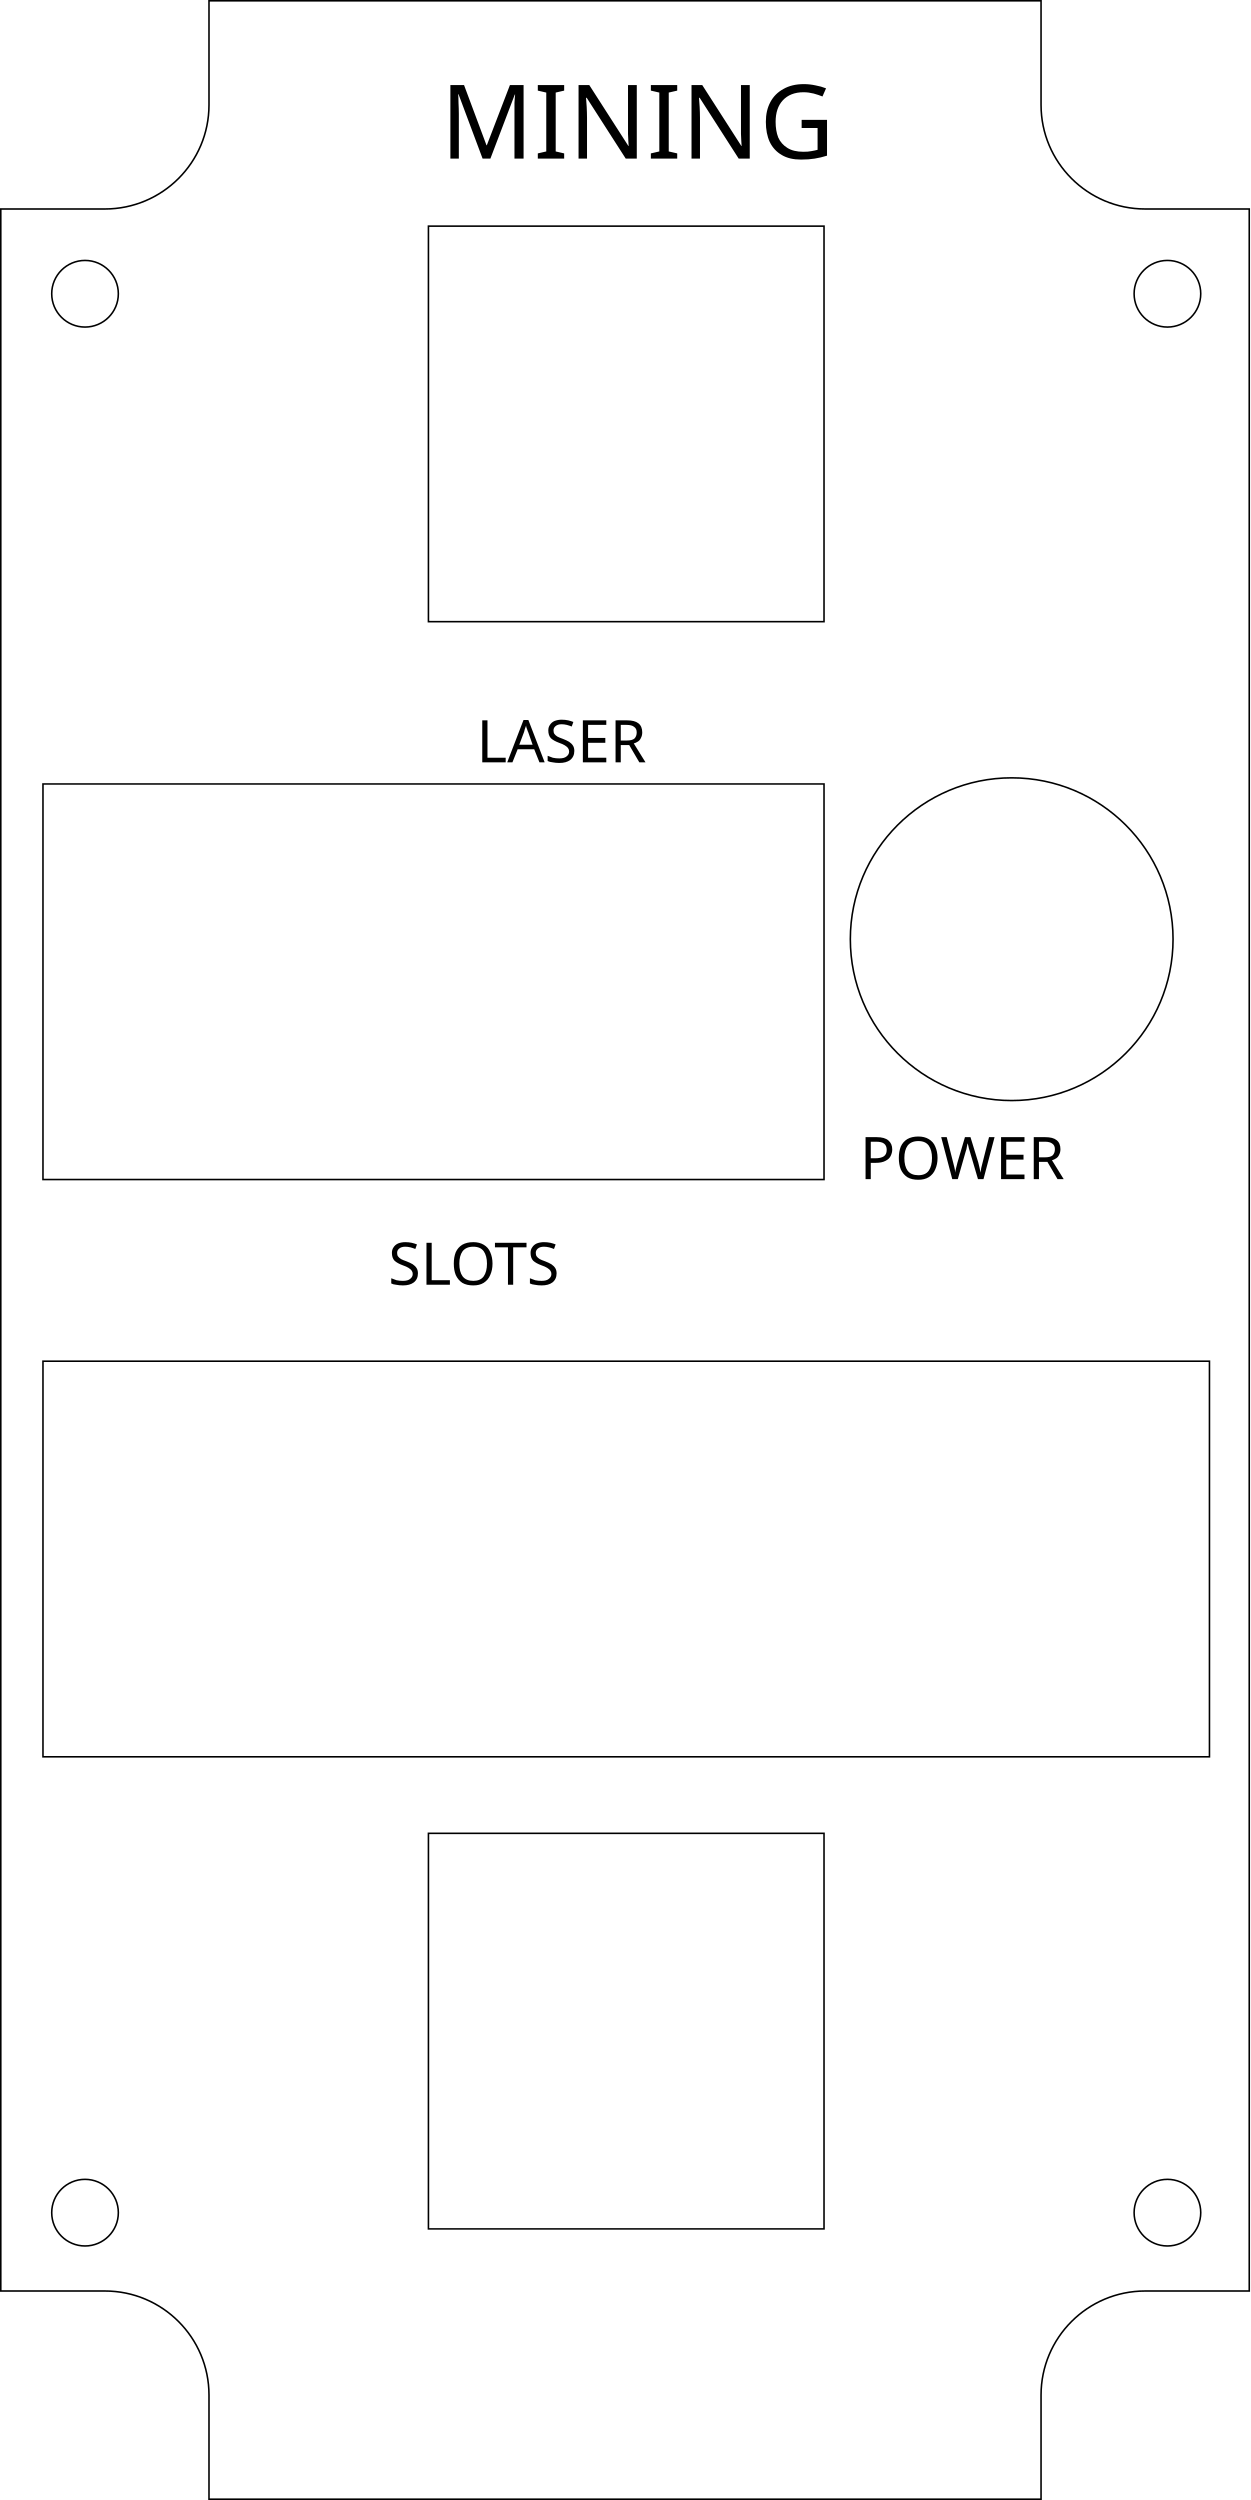
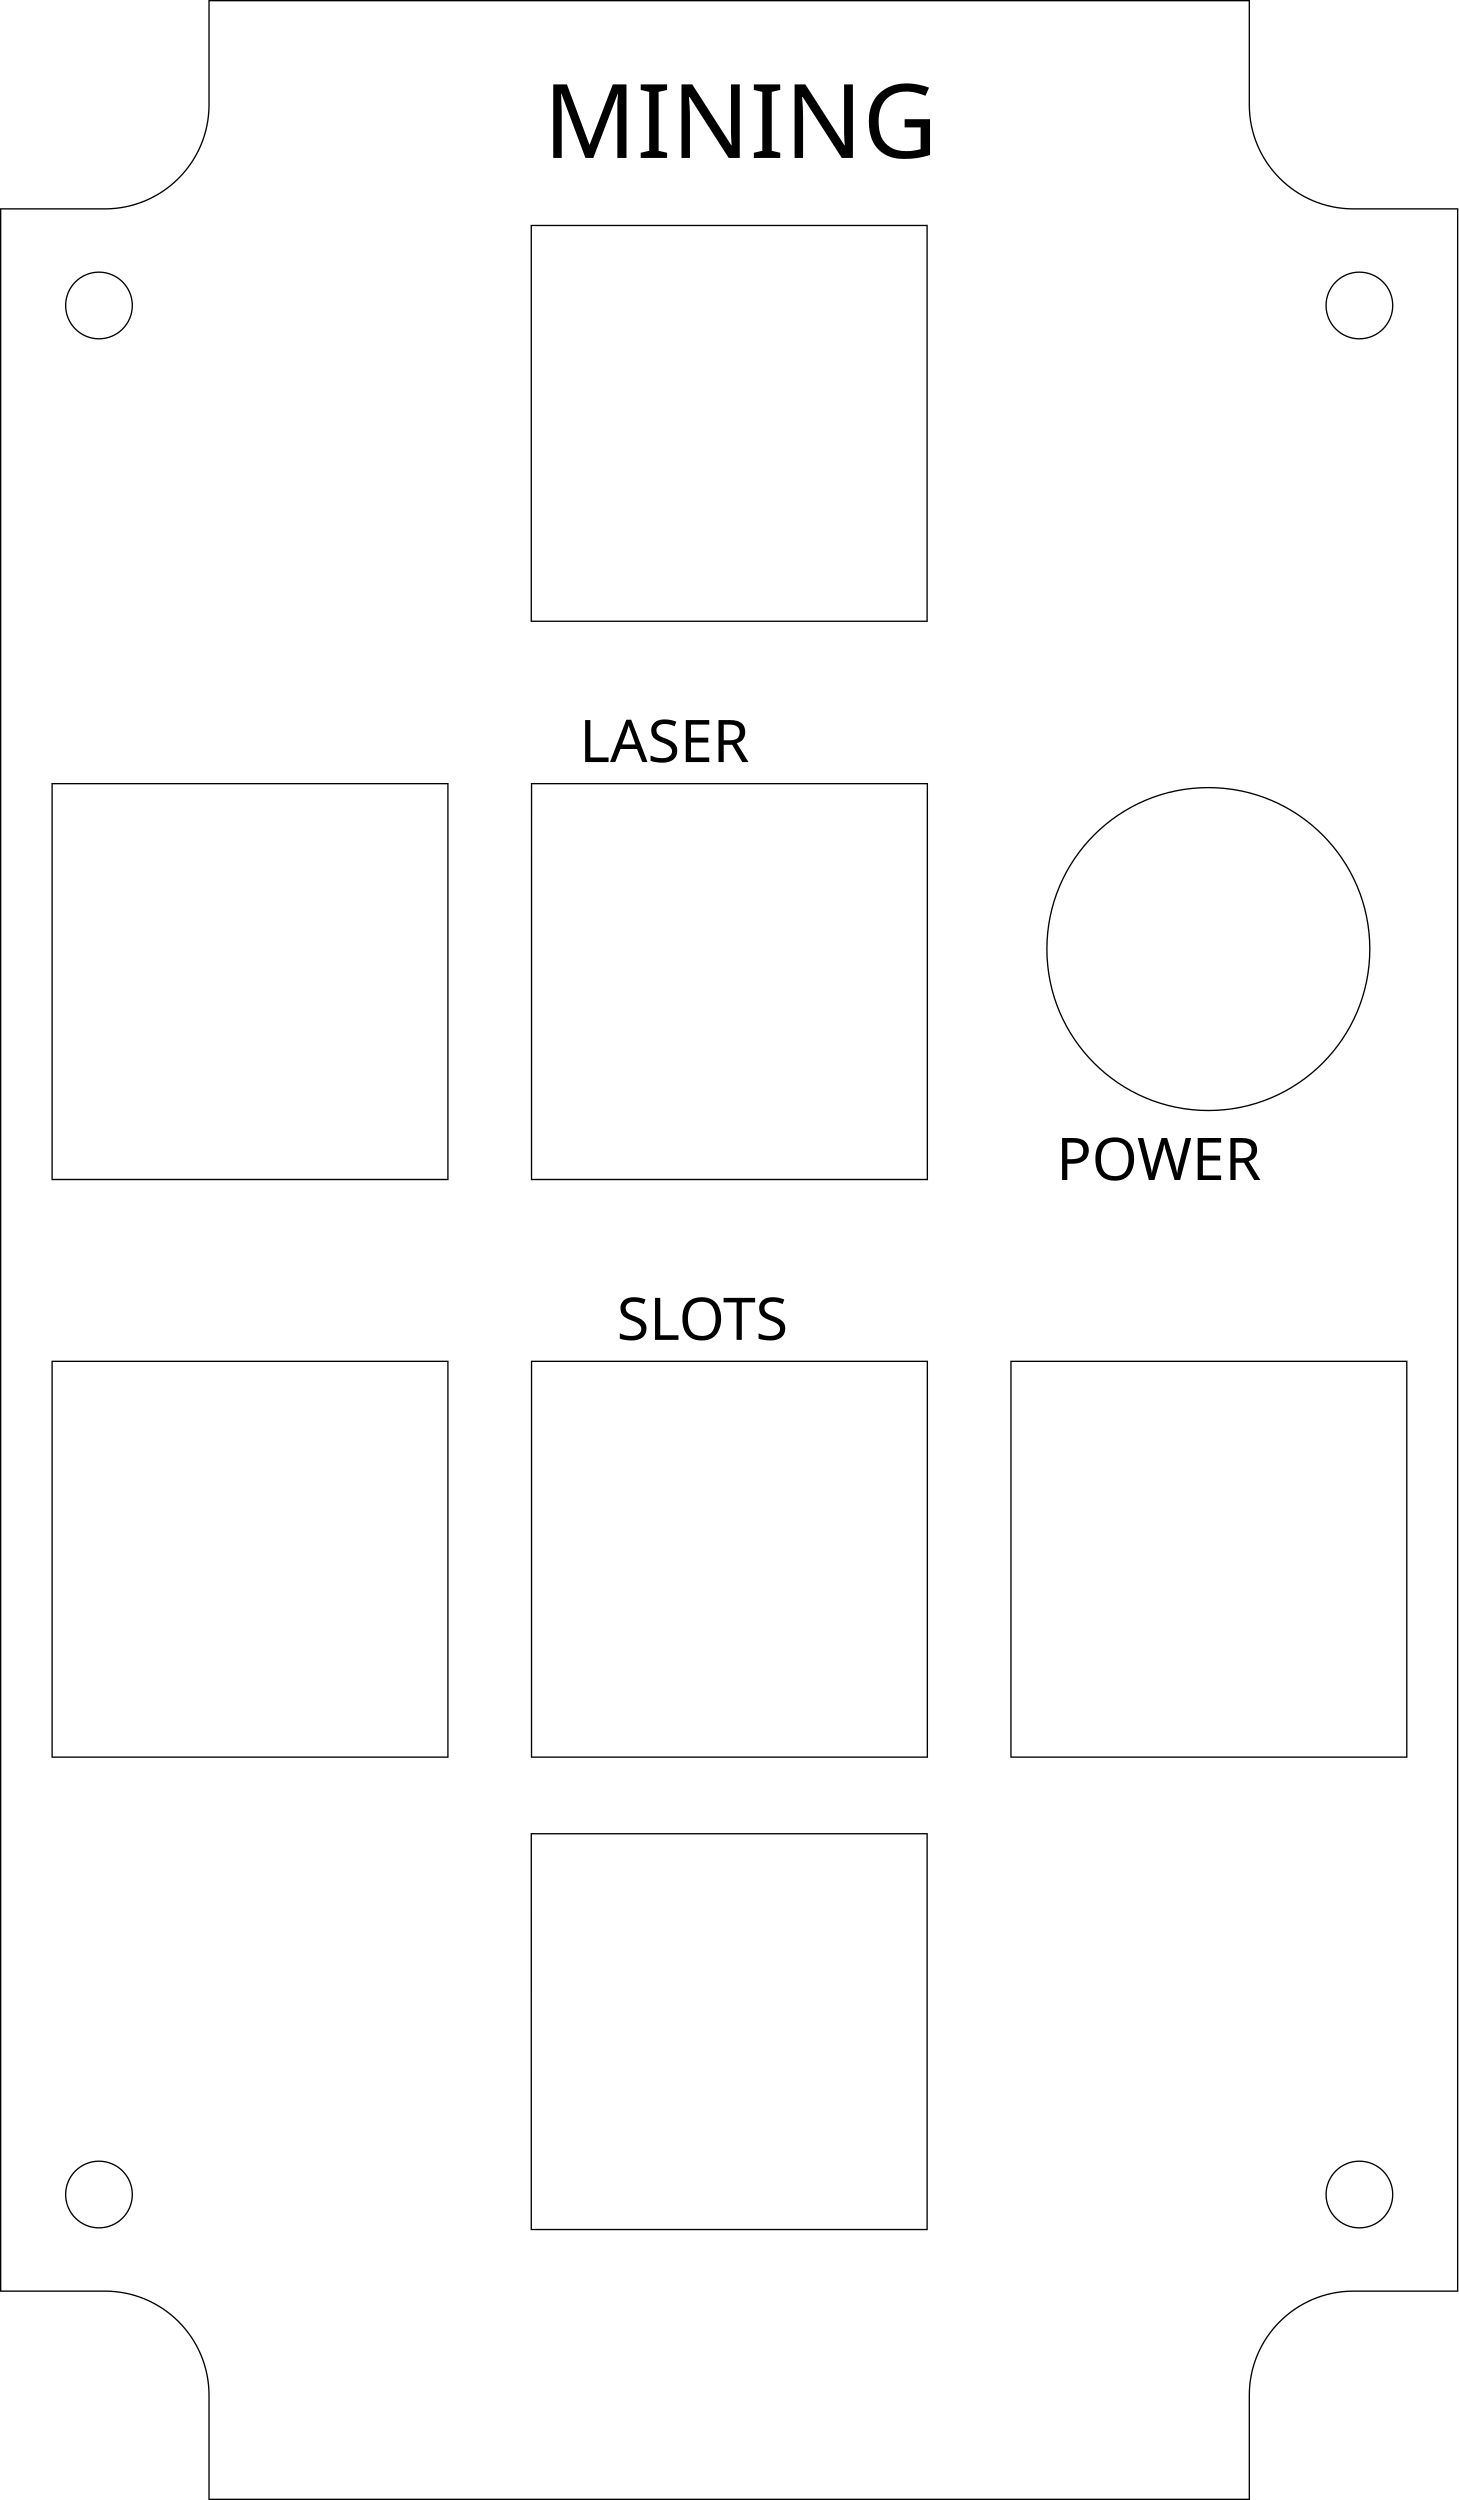
- <svg xmlns="http://www.w3.org/2000/svg" width="60.04mm" height="120.076mm" viewBox="0 0 60.04 120.076" version="1.1" id="svg1857">
-   <defs id="defs1854" />
-   <g id="layer1" transform="translate(0.01991325,0.038)">
-     <path id="rect3678" style="display:inline;fill:none;fill-opacity:1;stroke:#000000;stroke-width:0.076;stroke-linecap:round;stroke-miterlimit:4;stroke-dasharray:none" d="M 10.018,0 V 5 C 10.018,7.762 7.779,10 5.018,10 H 0.018 V 110 H 5.018 c 2.761,-1.1e-4 5,2.238 5,5 v 5 h 39.964 v -5 c 1.66e-4,-2.761 2.239,-5 5,-5 h 5 V 10 h -5 c -2.761,1.3e-4 -5,-2.238 -5,-5 V 0 Z M 20.558,10.823 H 39.558 V 29.822 H 20.558 Z M 4.064,12.471 c 0.884,5e-5 1.6,0.717 1.6,1.6 -5.52e-5,0.884 -0.716,1.6 -1.6,1.6 -0.884,-5e-5 -1.6,-0.716 -1.6,-1.6 -2.32e-4,-0.884 0.716,-1.6 1.6,-1.6 z m 51.988,0 c 0.884,-2.3e-4 1.601,0.716 1.6,1.6 -5.5e-5,0.884 -0.717,1.6 -1.6,1.6 -0.884,-5e-5 -1.6,-0.716 -1.6,-1.6 -2.32e-4,-0.884 0.716,-1.6 1.6,-1.6 z m -7.48,24.851 a 7.75,7.75 0 0 1 7.75,7.75 7.75,7.75 0 0 1 -7.75,7.75 7.75,7.75 0 0 1 -7.75,-7.75 7.75,7.75 0 0 1 7.75,-7.75 z M 2.044,37.616 H 39.558 V 56.616 H 2.044 Z m 0,27.726 H 58.071 V 84.343 H 2.044 Z m 18.514,22.675 h 19 v 19 H 20.558 Z M 4.064,104.637 c 0.884,5e-5 1.6,0.716 1.6,1.6 -5.52e-5,0.884 -0.716,1.6 -1.6,1.6 -0.884,-5e-5 -1.6,-0.716 -1.6,-1.6 5.52e-5,-0.884 0.716,-1.6 1.6,-1.6 z m 51.988,0 c 0.884,-2.3e-4 1.6,0.716 1.6,1.6 -5.5e-5,0.884 -0.717,1.6 -1.6,1.6 -0.884,-5e-5 -1.6,-0.716 -1.6,-1.6 5.5e-5,-0.884 0.716,-1.6 1.6,-1.6 z" />
-     <g id="layer14" style="display:inline;fill:#000000" transform="translate(0.0380003,-176.924)">
-       <text id="text14794" y="233.52" x="48.718" style="font-style:normal;font-weight:normal;font-size:2.822px;line-height:1.25;font-family:sans-serif;text-align:center;letter-spacing:0px;word-spacing:0px;text-anchor:middle;fill:#000000;fill-opacity:1;stroke:none;stroke-width:0.265" xml:space="preserve">
-         <tspan id="tspan1586" style="font-style:normal;font-variant:normal;font-weight:normal;font-stretch:normal;font-size:2.822px;font-family:'MS 33558';-inkscape-font-specification:'MS 33558, ';text-align:center;text-anchor:middle;fill:#000000;stroke-width:0.265" y="233.52" x="48.718">POWER</tspan>
+ <svg xmlns="http://www.w3.org/2000/svg" width="70mm" height="120mm" viewBox="0 0 70 120" version="1.1" id="svg1">
+   <defs id="defs1" />
+   <g id="layer1" transform="translate(-3.938848e-5,-3.999848e-5)">
+     <path id="rect10964" style="display:inline;fill:none;fill-opacity:1;stroke:#000000;stroke-width:0.064;stroke-miterlimit:10;stroke-dasharray:none" d="m 10.033,0.032 v 4.997 c 1.17e-4,2.76 -2.239,4.997 -5,4.998 H 0.032 v 99.947 H 5.033 c 2.762,1.7e-4 5,2.237 5,4.997 v 4.997 h 49.934 v -4.997 c -1.15e-4,-2.76 2.239,-4.997 5,-4.997 h 5.001 V 10.027 H 64.967 C 62.205,10.027 59.967,7.789 59.967,5.029 V 0.032 Z M 25.501,10.823 H 44.501 V 29.822 H 25.501 Z M 4.751,13.063 a 1.6,1.6 0 0 1 1.6,1.6 1.6,1.6 0 0 1 -1.6,1.6 1.6,1.6 0 0 1 -1.6,-1.6 1.6,1.6 0 0 1 1.6,-1.6 z m 60.5,0 a 1.6,1.6 0 0 1 1.6,1.6 1.6,1.6 0 0 1 -1.6,1.6 1.6,1.6 0 0 1 -1.6,-1.6 1.6,1.6 0 0 1 1.6,-1.6 z M 2.501,37.616 H 21.5 V 56.616 H 2.501 Z m 23.013,0 H 44.513 V 56.616 H 25.513 Z m 32.487,0.189 a 7.75,7.75 0 0 1 7.75,7.75 7.75,7.75 0 0 1 -7.75,7.75 7.75,7.75 0 0 1 -7.75,-7.75 7.75,7.75 0 0 1 7.75,-7.75 z M 2.501,65.343 H 21.5 V 84.343 H 2.501 Z m 23.013,0 H 44.513 V 84.343 H 25.513 Z m 23.013,0 H 67.526 V 84.343 H 48.526 Z m -23.025,22.675 h 19 v 19 H 25.501 Z M 4.751,103.737 a 1.6,1.6 0 0 1 1.6,1.6 1.6,1.6 0 0 1 -1.6,1.6 1.6,1.6 0 0 1 -1.6,-1.6 1.6,1.6 0 0 1 1.6,-1.6 z m 60.5,0 a 1.6,1.6 0 0 1 1.6,1.6 1.6,1.6 0 0 1 -1.6,1.6 1.6,1.6 0 0 1 -1.6,-1.6 1.6,1.6 0 0 1 1.6,-1.6 z" />
+     <g id="layer14" style="display:inline;fill:#000000" transform="translate(7.2530718e-4,-176.9997)">
+       <text id="text14794" y="233.642" x="58.183" style="font-style:normal;font-weight:normal;font-size:2.822px;line-height:1.25;font-family:sans-serif;text-align:center;letter-spacing:0px;word-spacing:0px;text-anchor:middle;display:inline;fill:#000000;fill-opacity:1;stroke:none;stroke-width:0.265" xml:space="preserve">
+         <tspan id="tspan1586" style="font-style:normal;font-variant:normal;font-weight:normal;font-stretch:normal;font-size:2.822px;font-family:'MS 33558';-inkscape-font-specification:'MS 33558, ';text-align:center;text-anchor:middle;fill:#000000;stroke-width:0.265" y="233.642" x="58.183">POWER</tspan>
      </text>
-       <text id="text2078" y="213.502" x="30.204" style="font-style:normal;font-weight:normal;font-size:2.822px;line-height:1.25;font-family:sans-serif;text-align:center;letter-spacing:0px;word-spacing:0px;text-anchor:middle;display:inline;fill:#000000;fill-opacity:1;stroke:none;stroke-width:0.265" xml:space="preserve">
-         <tspan style="font-style:normal;font-variant:normal;font-weight:normal;font-stretch:normal;font-size:2.822px;font-family:'MS 33558';-inkscape-font-specification:'MS 33558, ';text-align:center;text-anchor:middle;fill:#000000;stroke-width:0.265" y="213.502" x="30.204" id="tspan2074">LASER</tspan>
-         <tspan id="tspan2076" y="217.03" x="30.204" />
+       <text id="text2078" y="213.578" x="35.183" style="font-style:normal;font-weight:normal;font-size:2.822px;line-height:1.25;font-family:sans-serif;text-align:center;letter-spacing:0px;word-spacing:0px;text-anchor:middle;display:inline;fill:#000000;fill-opacity:1;stroke:none;stroke-width:0.265" xml:space="preserve">
+         <tspan style="font-style:normal;font-variant:normal;font-weight:normal;font-stretch:normal;font-size:2.822px;font-family:'MS 33558';-inkscape-font-specification:'MS 33558, ';text-align:center;text-anchor:middle;fill:#000000;stroke-width:0.265" y="213.578" x="35.183" id="tspan2074">LASER</tspan>
+         <tspan id="tspan2076" y="217.106" x="35.183" />
      </text>
-       <text xml:space="preserve" style="font-style:normal;font-weight:normal;font-size:4.939px;line-height:1.25;font-family:sans-serif;letter-spacing:0px;word-spacing:0px;display:inline;fill:#000000;fill-opacity:1;stroke:none;stroke-width:0.265" x="21.089" y="184.504" id="text12344">
-         <tspan id="tspan12342" x="21.089" y="184.504" style="font-style:normal;font-variant:normal;font-weight:normal;font-stretch:normal;font-size:4.939px;font-family:'MS 33558';-inkscape-font-specification:'MS 33558, ';fill:#000000;stroke-width:0.265">MINING</tspan>
+       <text xml:space="preserve" style="font-style:normal;font-weight:normal;font-size:4.939px;line-height:1.25;font-family:sans-serif;letter-spacing:0px;word-spacing:0px;display:inline;fill:#000000;fill-opacity:1;stroke:none;stroke-width:0.265" x="26.07" y="184.58" id="text12344-7">
+         <tspan id="tspan12342-5" x="26.07" y="184.58" style="font-style:normal;font-variant:normal;font-weight:normal;font-stretch:normal;font-size:4.939px;font-family:'MS 33558';-inkscape-font-specification:'MS 33558, ';fill:#000000;stroke-width:0.265">MINING</tspan>
      </text>
-       <text id="text14353" y="238.593" x="18.592" style="font-style:normal;font-weight:normal;font-size:2.822px;line-height:1.25;font-family:sans-serif;letter-spacing:0px;word-spacing:0px;display:inline;opacity:1;fill:#000000;fill-opacity:1;stroke:none;stroke-width:0.265" xml:space="preserve">
-         <tspan style="font-style:normal;font-variant:normal;font-weight:normal;font-stretch:normal;font-size:2.822px;font-family:'MS 33558';-inkscape-font-specification:'MS 33558, ';fill:#000000;stroke-width:0.265" y="238.593" x="18.592" id="tspan14351">SLOTS</tspan>
+       <text id="text14353" y="241.315" x="29.608" style="font-style:normal;font-weight:normal;font-size:2.822px;line-height:1.25;font-family:sans-serif;letter-spacing:0px;word-spacing:0px;display:inline;fill:#000000;fill-opacity:1;stroke:none;stroke-width:0.265" xml:space="preserve">
+         <tspan style="font-style:normal;font-variant:normal;font-weight:normal;font-stretch:normal;font-size:2.822px;font-family:'MS 33558';-inkscape-font-specification:'MS 33558, ';fill:#000000;stroke-width:0.265" y="241.315" x="29.608" id="tspan14351">SLOTS</tspan>
      </text>
    </g>
  </g>
</svg>
